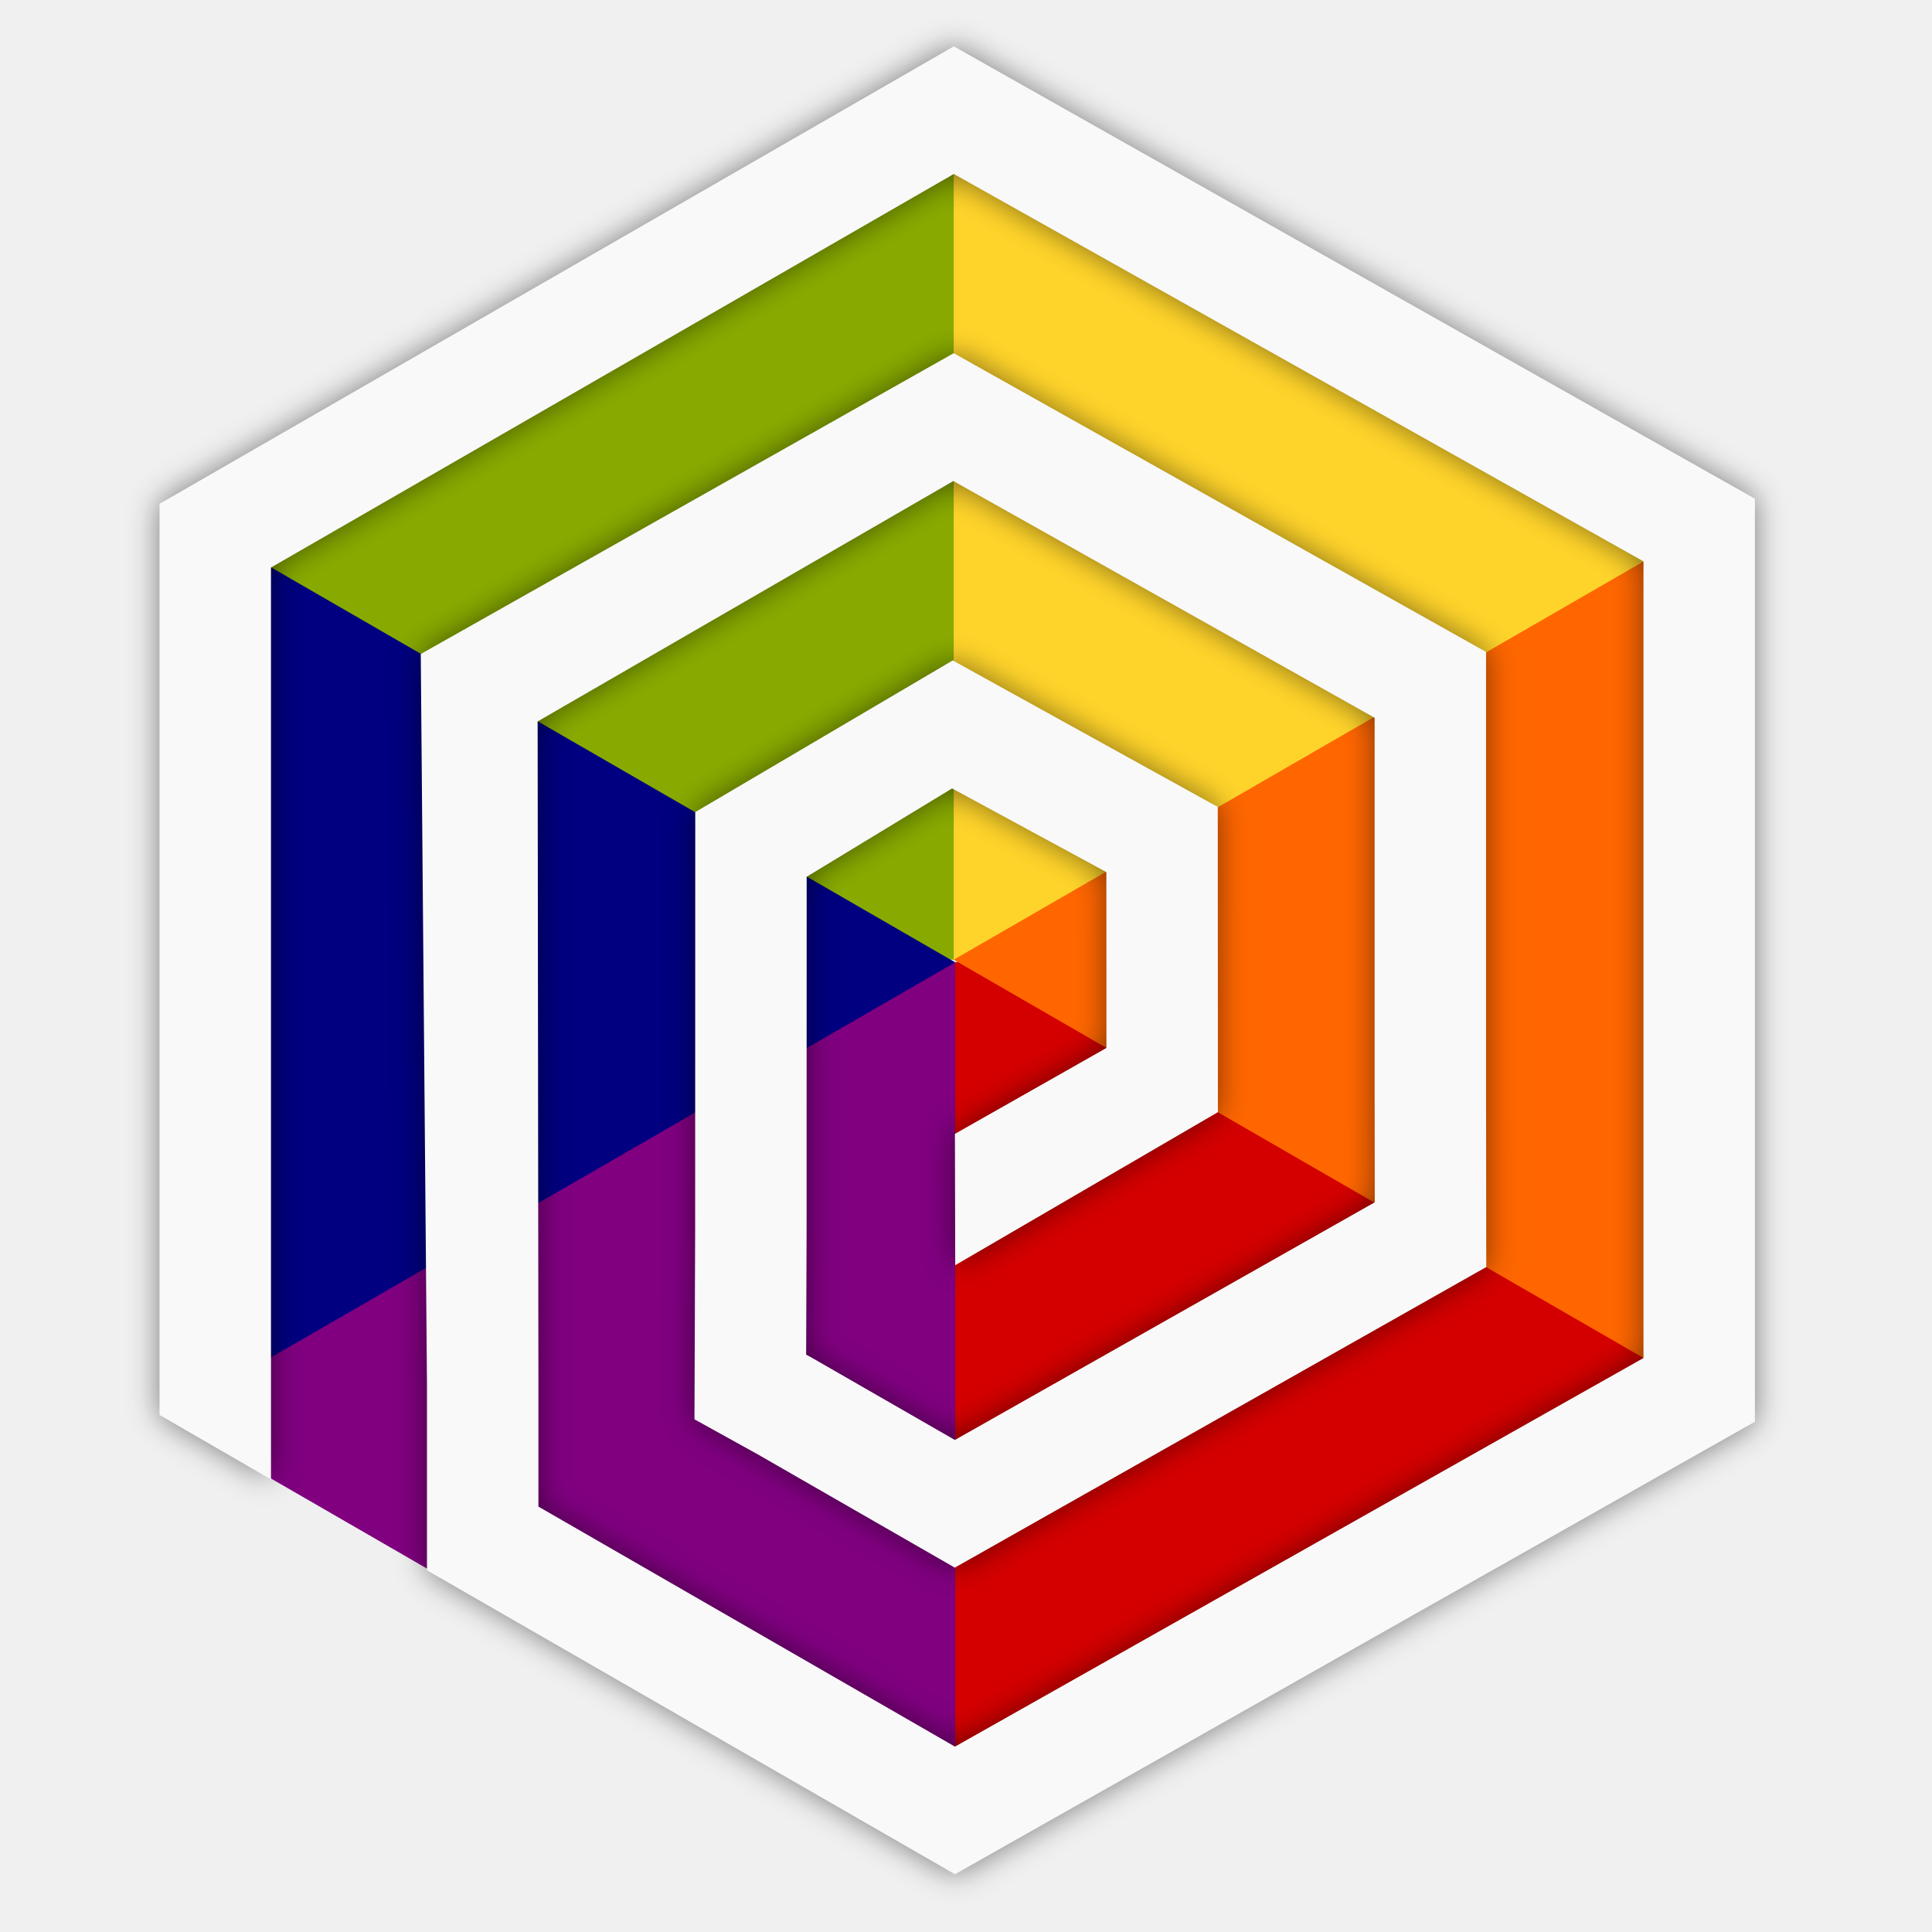
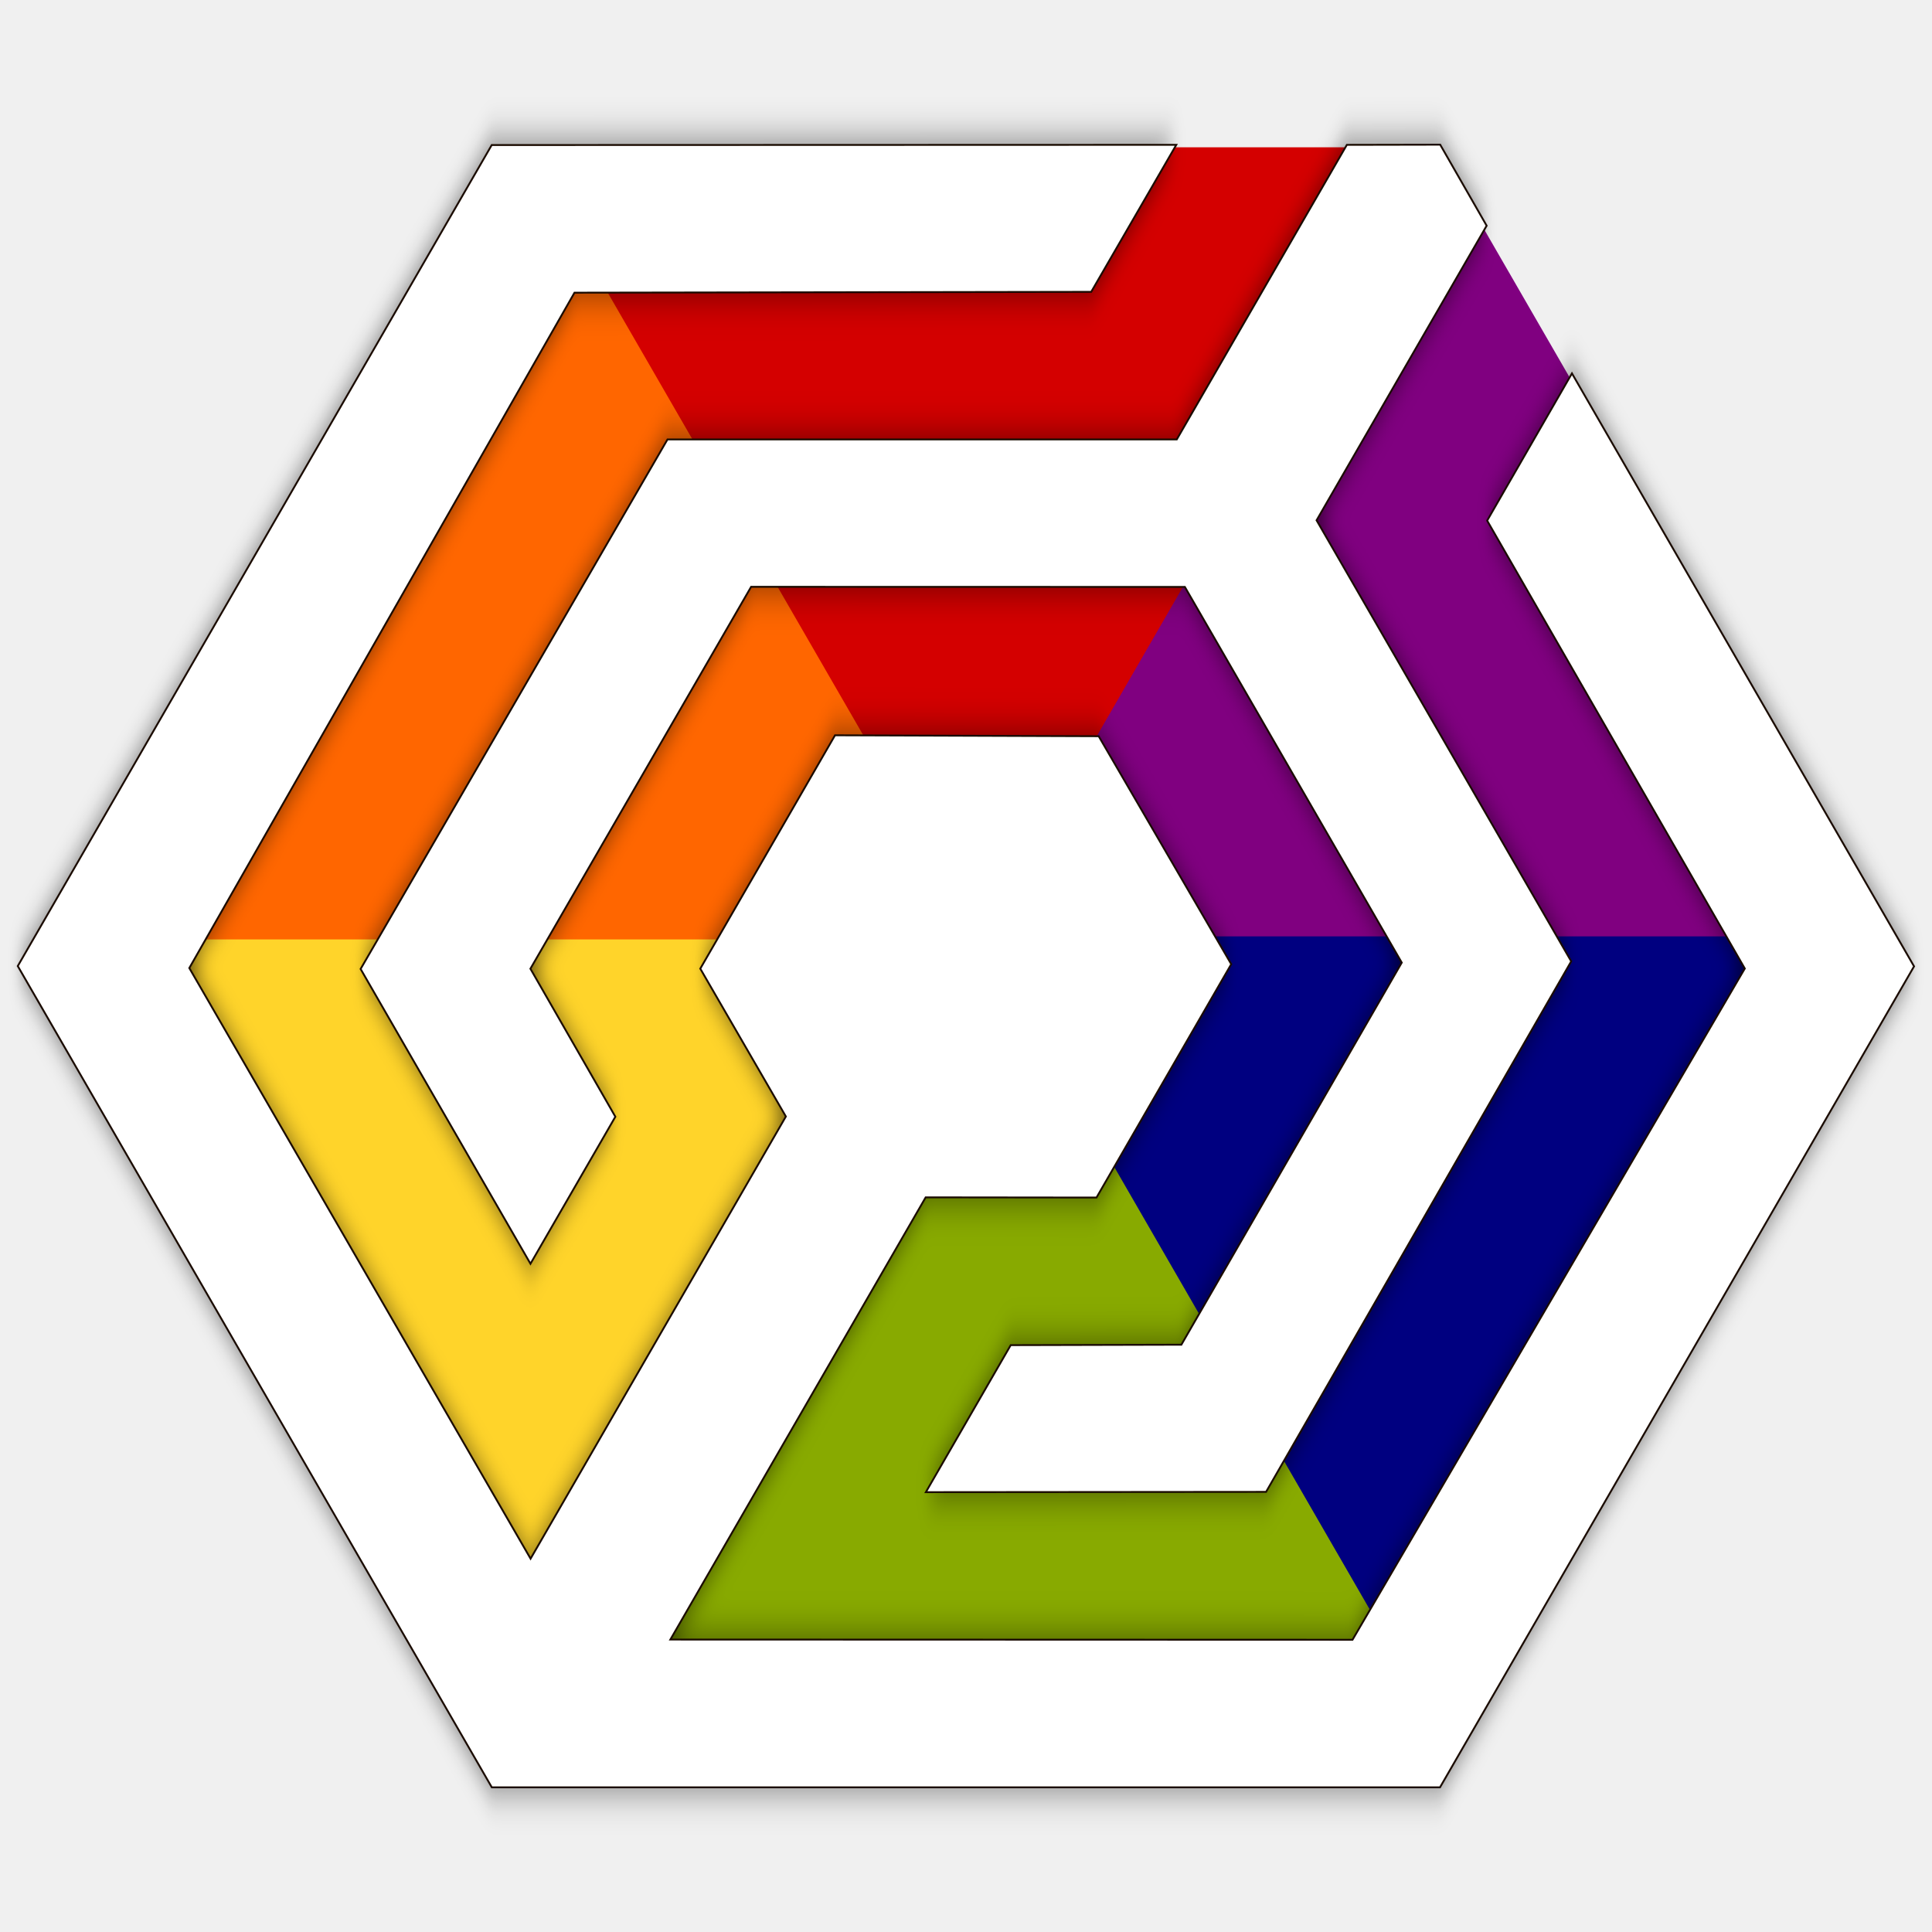
<svg xmlns="http://www.w3.org/2000/svg" width="180.622mm" height="180.622mm" viewBox="0 0 640 640" id="svg6558" version="1.1">
  <defs id="defs6560">
    <filter style="color-interpolation-filters:sRGB" id="filter6525">
      <feFlood flood-opacity="0.498" flood-color="rgb(0,0,0)" result="flood" id="feFlood6527" />
      <feComposite in="flood" in2="SourceGraphic" operator="in" result="composite1" id="feComposite6529" />
      <feGaussianBlur in="composite1" stdDeviation="5" result="blur" id="feGaussianBlur6531" />
      <feOffset dx="0" dy="0" result="offset" id="feOffset6533" />
      <feComposite in="SourceGraphic" in2="offset" operator="over" result="composite2" id="feComposite6535" />
    </filter>
+     <filter style="color-interpolation-filters:sRGB" id="filter6525-1">
+       <feFlood flood-opacity="0.498" flood-color="rgb(0,0,0)" result="flood" id="feFlood6527-6" />
+       <feComposite in="flood" in2="SourceGraphic" operator="in" result="composite1" id="feComposite6529-7" />
+       <feGaussianBlur in="composite1" stdDeviation="5" result="blur" id="feGaussianBlur6531-5" />
+       <feOffset dx="0" dy="0" result="offset" id="feOffset6533-2" />
+       <feComposite in="SourceGraphic" in2="offset" operator="over" result="composite2" id="feComposite6535-0" />
+     </filter>
+     <filter style="color-interpolation-filters:sRGB" id="filter6525-1-6">
+       <feFlood flood-opacity="0.498" flood-color="rgb(0,0,0)" result="flood" id="feFlood6527-6-7" />
+       <feComposite in="flood" in2="SourceGraphic" operator="in" result="composite1" id="feComposite6529-7-7" />
+       <feGaussianBlur in="composite1" stdDeviation="5" result="blur" id="feGaussianBlur6531-5-7" />
+       <feOffset dx="0" dy="0" result="offset" id="feOffset6533-2-3" />
+       <feComposite in="SourceGraphic" in2="offset" operator="over" result="composite2" id="feComposite6535-0-6" />
+     </filter>
+     <filter style="color-interpolation-filters:sRGB" id="filter6525-0">
+       <feFlood flood-opacity="0.498" flood-color="rgb(0,0,0)" result="flood" id="feFlood6527-3" />
+       <feComposite in="flood" in2="SourceGraphic" operator="in" result="composite1" id="feComposite6529-2" />
+       <feGaussianBlur in="composite1" stdDeviation="5" result="blur" id="feGaussianBlur6531-9" />
+       <feOffset dx="0" dy="0" result="offset" id="feOffset6533-8" />
+       <feComposite in="SourceGraphic" in2="offset" operator="over" result="composite2" id="feComposite6535-6" />
+     </filter>
  </defs>
  <g id="layer1" transform="translate(-45.76071,-197.1068)">
-     <g id="g7138">
-       <path id="path4138-4-4-04-1-5-5-4-8-4-0" d="m 362.214,817.758 -261.404,-150.922 124.085,-143.492 137.32,-7.43 55.026,138.749 z" style="opacity:1;fill:#800080;fill-opacity:1;stroke-width:12.484;stroke-miterlimit:4;stroke-dasharray:none" />
-       <path id="path4138-4-0-6-1-5-9-2" d="m 623.595,666.817 -261.404,150.922 -1e-4,-150.922 0,-150.922 197.19,-41.31 z" style="opacity:1;fill:#d40000;fill-opacity:1;stroke-width:12.484;stroke-miterlimit:4;stroke-dasharray:none" />
-       <path id="path4138-4-42-7-1-8-5-8-8" d="m 623.098,364.109 0,301.844 -130.702,-75.461 -130.702,-75.461 100.422,-178.82 z" style="opacity:1;fill:#ff6600;fill-opacity:1;stroke-width:12.484;stroke-miterlimit:4;stroke-dasharray:none" />
-       <path id="path4138-4-42-3-7-2-4-1-1-0" d="m 361.691,213.186 261.405,150.922 -130.702,75.461 -130.702,75.461 -105.734,-181.324 z" style="opacity:1;fill:#ffd42a;fill-opacity:1;stroke-width:12.484;stroke-miterlimit:4;stroke-dasharray:none" />
-       <path id="path4138-4-4-4-1-4-9-0-2" d="m 100.286,364.11 261.405,-150.922 0,150.922 0,150.922 -163.378,-7.606 z" style="opacity:1;fill:#88aa00;fill-opacity:1;stroke-width:12.484;stroke-miterlimit:4;stroke-dasharray:none" />
-       <path id="path4138-4-4-04-6-7-6-0-8-1" d="m 100.787,666.819 0,-301.844 130.702,75.461 130.702,75.461 -130.702,75.461 z" style="opacity:1;fill:#000080;fill-opacity:1;stroke-width:12.484;stroke-miterlimit:4;stroke-dasharray:none" />
-       <path id="rect4772-5-9-2-8" d="m 361.723,212.456 -263.113,151.546 0,61.487 0,179.494 0,60.847 36.916,21.351 0,-82.198 0,-179.494 0,-40.383 226.199,-130.37 228.463,128.332 0,263.899 -228.084,128.734 -137.984,-79.513 0,-40.394 -0.262,-219.698 137.722,-79.645 139.545,78.429 0,122.849 0.043,37.656 -139.094,78.731 -47.016,-27.031 -2.25,-1.245 0.146,-40.508 0.029,-117.786 48.168,-29.264 51.106,27.712 0.027,58.258 -50.193,28.465 0.103,43.505 87.015,-50.695 -0.047,-101.113 -87.801,-48.533 -85.289,50.241 -0.035,139.139 -0.225,62.016 20.984,11.615 65.254,37.517 176.057,-99.58 -0.068,-59.122 0,-144.64 -176.348,-98.965 -176.545,99.652 2.055,242.062 0,61.475 174.9,100.69 265,-149.912 0,-305.754 -265.379,-149.861 z" style="color:#000000;font-style:normal;font-variant:normal;font-weight:normal;font-stretch:normal;font-size:medium;line-height:normal;font-family:sans-serif;text-indent:0;text-align:start;text-decoration:none;text-decoration-line:none;text-decoration-style:solid;text-decoration-color:#000000;letter-spacing:normal;word-spacing:normal;text-transform:none;direction:ltr;block-progression:tb;writing-mode:lr-tb;baseline-shift:baseline;text-anchor:start;white-space:normal;clip-rule:nonzero;display:inline;overflow:visible;visibility:visible;opacity:1;isolation:auto;mix-blend-mode:normal;color-interpolation:sRGB;color-interpolation-filters:linearRGB;solid-color:#000000;solid-opacity:1;fill:#f9f9f9;fill-opacity:1;fill-rule:nonzero;stroke:none;stroke-width:36.916;stroke-linecap:butt;stroke-linejoin:miter;stroke-miterlimit:4;stroke-dasharray:none;stroke-dashoffset:0;stroke-opacity:1;filter:url(#filter6525);color-rendering:auto;image-rendering:auto;shape-rendering:auto;text-rendering:auto;enable-background:accumulate" />
+     <g id="g5745" transform="rotate(-150,357.3774,539.6134)">
+       <g transform="translate(818.7559,-22.94331)" id="g4918">
+         <path style="opacity:1;fill:#800080;fill-opacity:1;stroke-width:12.484;stroke-miterlimit:4;stroke-dasharray:none" d="m -456.802,899.103 -261.404,-150.922 124.085,-143.492 137.32,-7.43 55.026,138.749 z" id="path4138-4-4-04-1-5-5-4-8-4-0-7" />
+         <path style="opacity:1;fill:#d40000;fill-opacity:1;stroke-width:12.484;stroke-miterlimit:4;stroke-dasharray:none" d="m -195.421,748.162 -261.404,150.922 -1e-4,-150.922 v -150.922 l 197.19,-41.31 z" id="path4138-4-0-6-1-5-9-2-7" />
+         <path style="opacity:1;fill:#ff6600;fill-opacity:1;stroke-width:12.484;stroke-miterlimit:4;stroke-dasharray:none" d="m -195.918,445.454 v 301.844 l -130.702,-75.461 -130.702,-75.461 100.422,-178.82 z" id="path4138-4-42-7-1-8-5-8-8-8" />
+         <path style="opacity:1;fill:#ffd42a;fill-opacity:1;stroke-width:12.484;stroke-miterlimit:4;stroke-dasharray:none" d="m -457.325,294.531 261.405,150.922 -130.702,75.461 -130.702,75.461 -105.734,-181.324 z" id="path4138-4-42-3-7-2-4-1-1-0-2" />
+         <path style="opacity:1;fill:#88aa00;fill-opacity:1;stroke-width:12.484;stroke-miterlimit:4;stroke-dasharray:none" d="m -718.73,445.455 261.405,-150.922 v 150.922 150.922 l -163.378,-7.606 z" id="path4138-4-4-4-1-4-9-0-2-5" />
+         <path style="opacity:1;fill:#000080;fill-opacity:1;stroke-width:12.484;stroke-miterlimit:4;stroke-dasharray:none" d="m -718.229,748.164 v -301.844 l 130.702,75.461 130.702,75.461 -130.702,75.461 z" id="path4138-4-4-04-6-7-6-0-8-1-6" />
+       </g>
+       <path id="rect4558-79-1-5-3-9" d="m 608.294,391.732 25.097,14.49 0.02,314.04 -196.356,113.448 0.06,-56.277 148.1,-85.821 -1.362,-257.545 -195.735,-112.925 v 169.143 l 49.042,28.241 V 607.79 L 361.37,651.192 285.582,607.749 v -89.266 l 49.042,-28.241 V 321.1 l -195.735,112.925 -1.362,257.545 148.1,85.821 0.06,56.277 L 89.33,720.221 89.35,406.181 114.447,391.691 361.37,249.13 Z M 388.117,861.951 V 749.267 l 146.105,-84.353 0.332,-202.742 -97.554,-56.431 v 56.238 l 48.884,28.387 -0.061,146.119 -124.453,71.814 -124.452,-71.855 -0.061,-146.119 48.884,-28.387 v -56.238 l -97.554,56.431 0.332,202.742 146.105,84.353 V 861.91 l 26.746,15.553 z" style="opacity:1;fill:#ffffff;fill-opacity:1;stroke:#1a0b00;stroke-width:0.612;stroke-miterlimit:4;stroke-dasharray:none;stroke-opacity:1;filter:url(#filter6525-1)" />
    </g>
  </g>
</svg>
